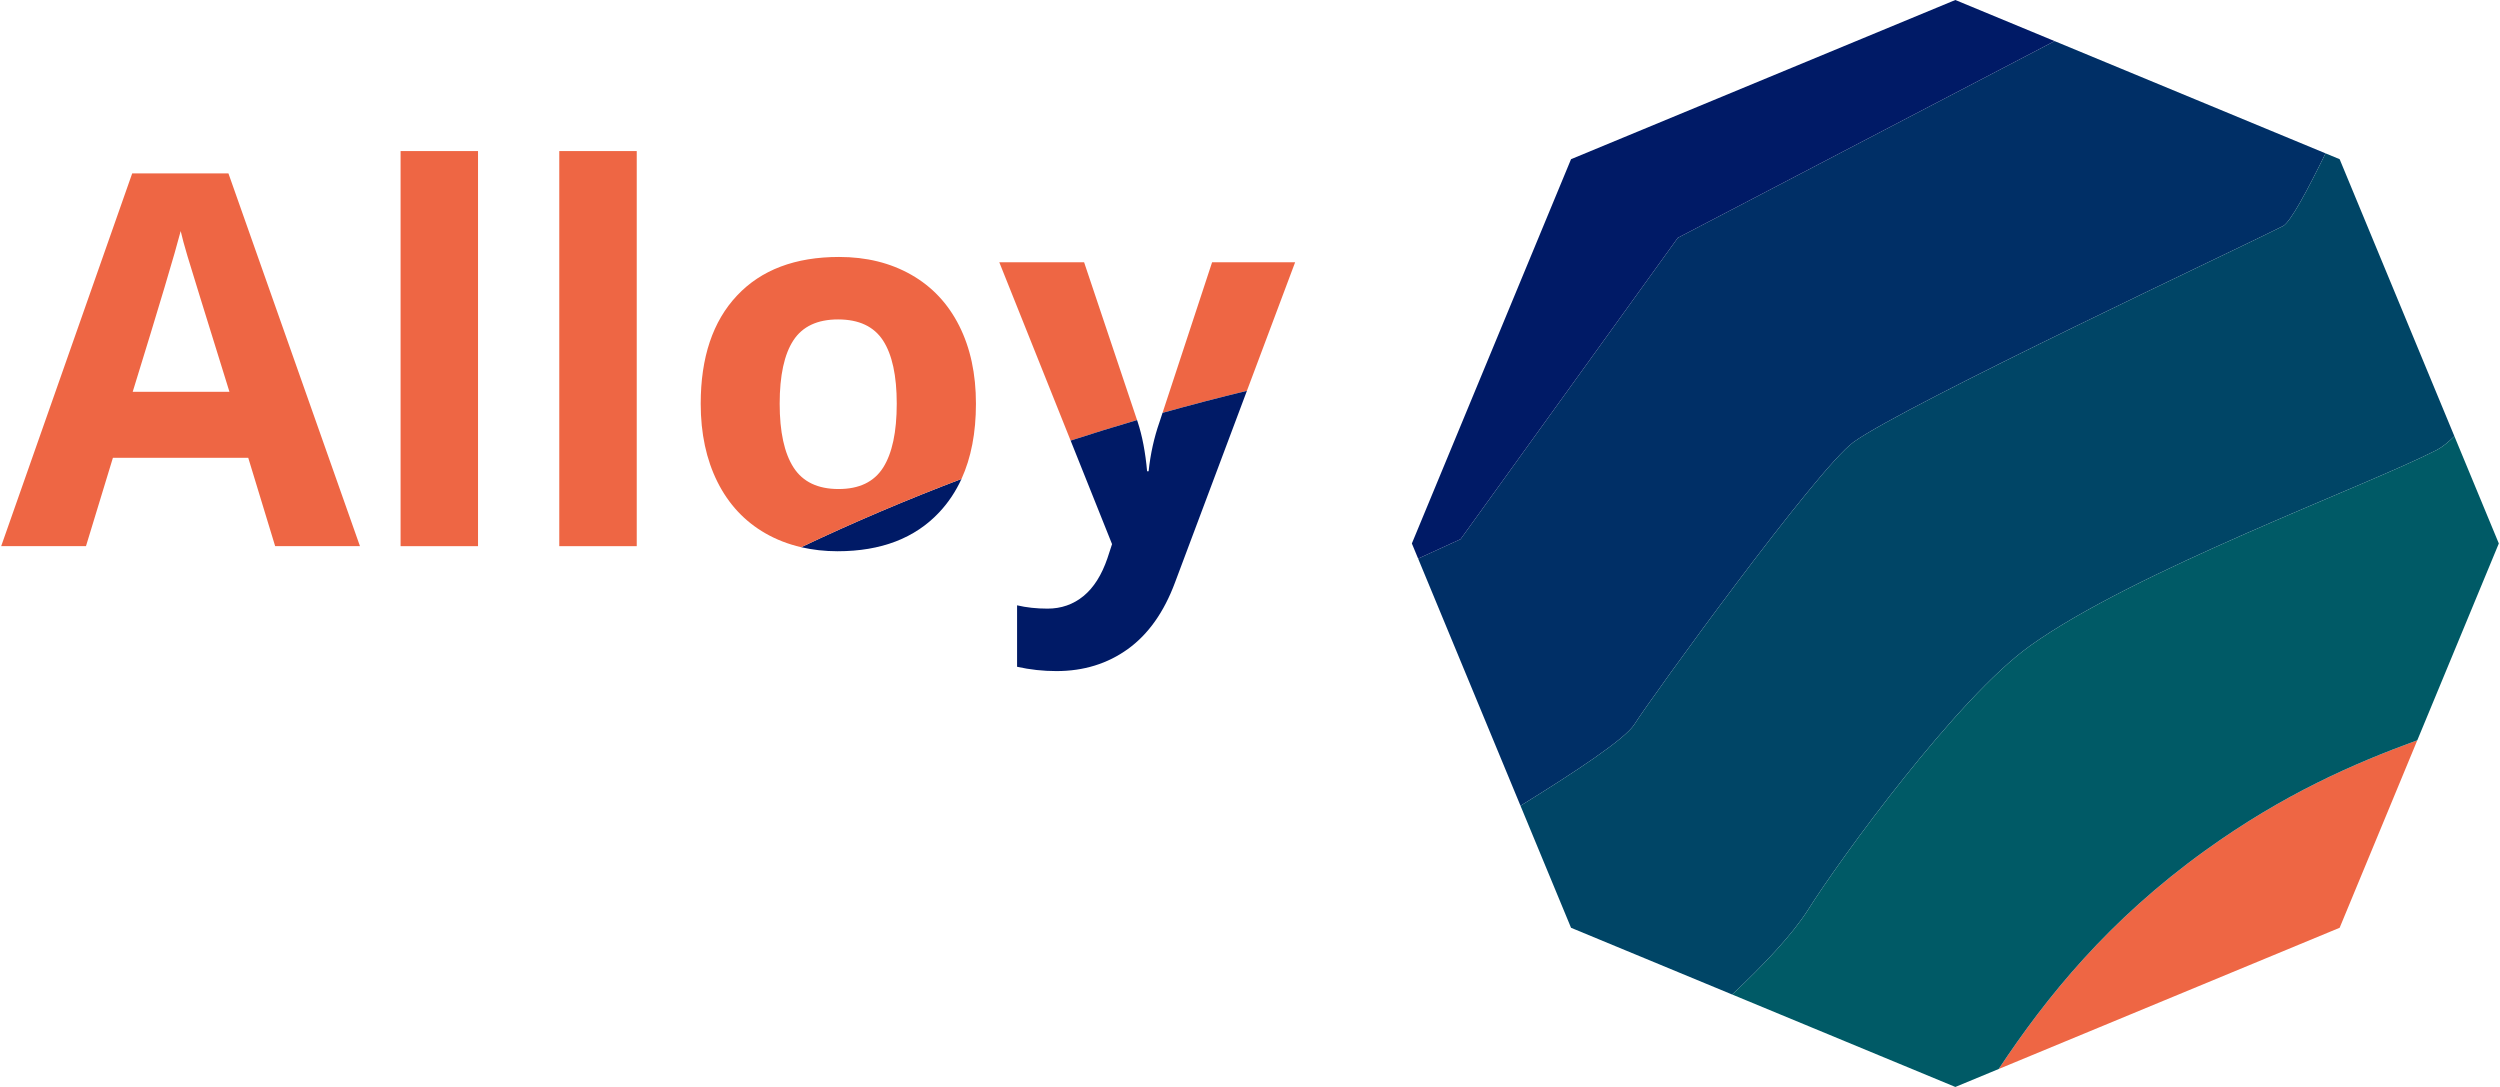
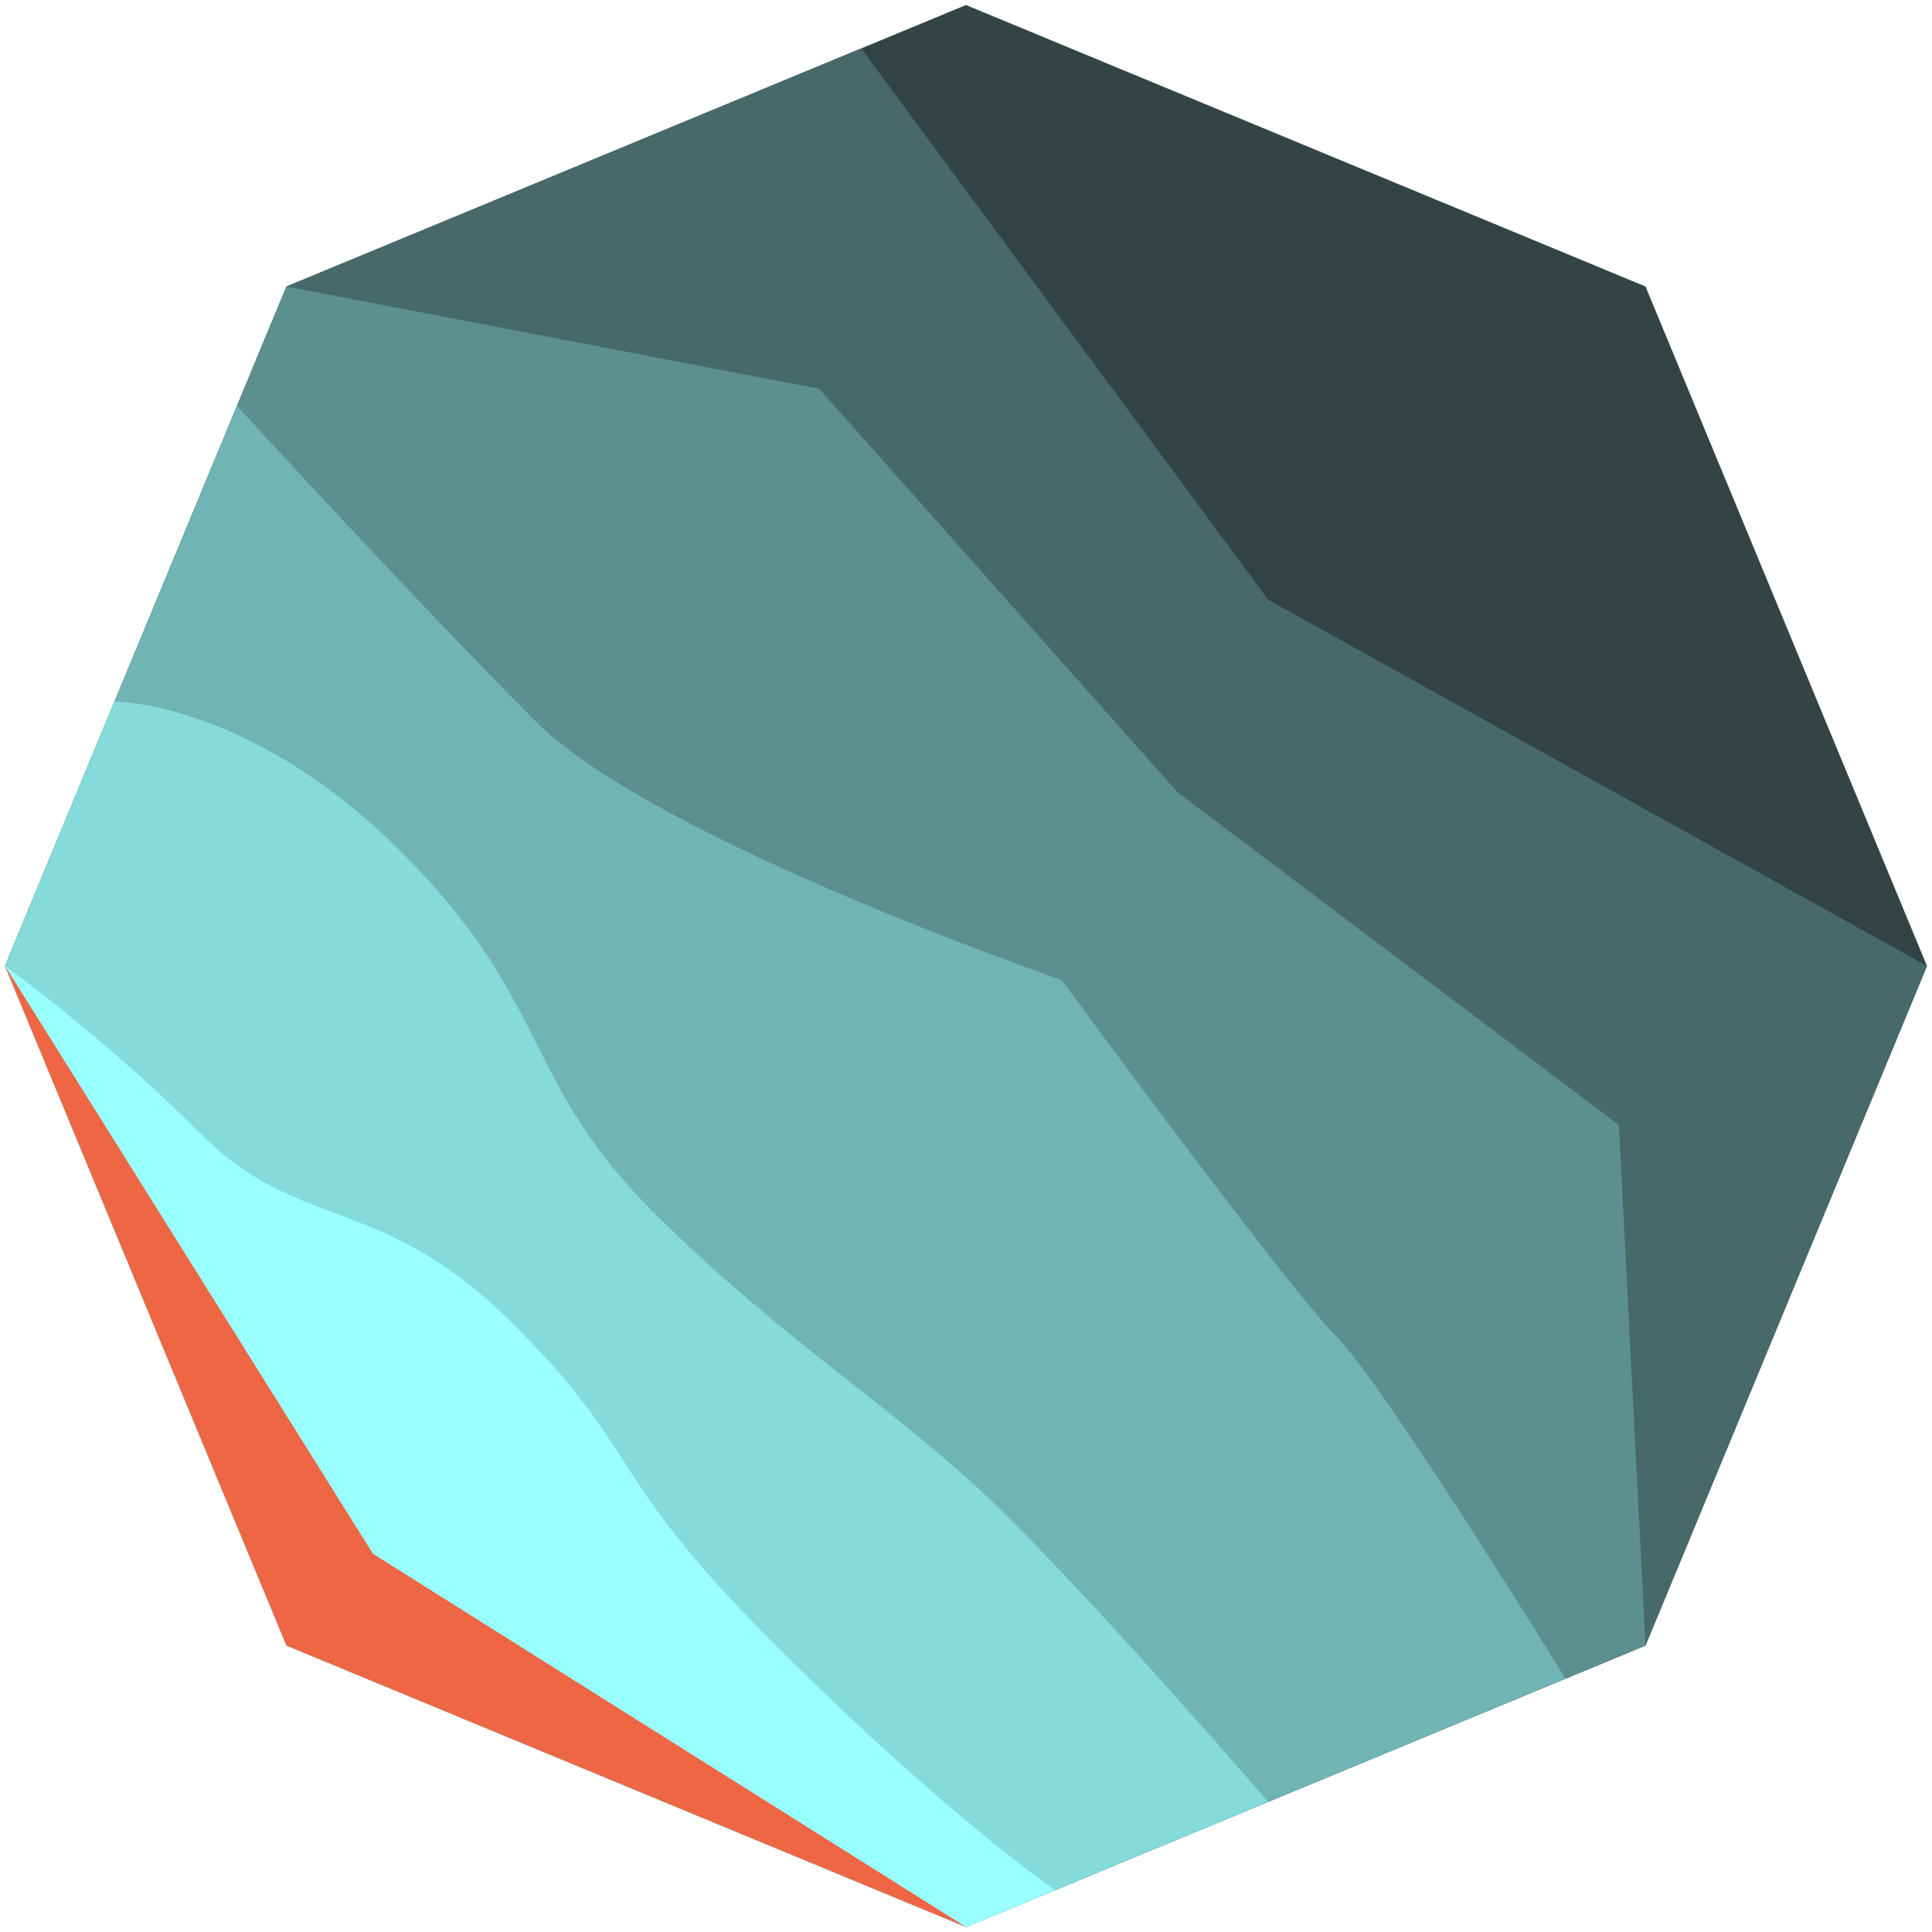
- <svg xmlns="http://www.w3.org/2000/svg" version="1.1" id="Laag_1" x="0px" y="0px" width="322px" height="140px" viewBox="0 0 322 140" enable-background="new 0 0 322 140" xml:space="preserve">
-   <rect x="-4571.377" y="558.197" fill="#1D0B00" width="1279.436" height="395.98" />
-   <path fill="#002F66" d="M216.102,30.63L188.12,69.448l-5.465,2.501l13.185,31.832c6.94-4.284,13.479-8.597,14.657-10.465  c2.159-3.422,23.595-33.033,28.256-36.387c6.694-4.818,50.739-25.471,55.292-27.809c0.948-0.487,3.111-4.531,5.485-9.369  L264.632,5.295L216.102,30.63z" />
-   <path fill="#EE6644" d="M257.429,137.688l43.917-18.191l10.003-24.15c-8.207,3.003-17.217,6.929-27.292,14.179  C271.588,118.5,263.604,128.375,257.429,137.688z" />
-   <polygon fill="#001A66" points="216.102,30.63 264.632,5.295 251.848,0 202.351,20.503 181.848,70 182.655,71.949 188.12,69.448 " />
-   <path fill="#004566" d="M294.045,29.12c-4.553,2.338-48.598,22.992-55.292,27.809c-4.661,3.354-26.097,32.965-28.256,36.387  c-1.178,1.868-7.717,6.181-14.657,10.465l6.51,15.717l20.752,8.595c4.095-3.845,7.787-7.761,9.773-10.909  c4.317-6.844,19.208-27.248,28.53-33.956c13.388-9.635,43.346-20.595,52.452-25.271c0.688-0.353,1.456-0.98,2.268-1.773  l-14.78-35.681l-1.815-0.752C297.157,24.589,294.993,28.634,294.045,29.12z" />
-   <path fill="#005A66" d="M261.405,83.228c-9.322,6.708-24.213,27.112-28.53,33.956c-1.986,3.147-5.678,7.064-9.773,10.909  L251.848,140l5.581-2.312c6.176-9.313,14.159-19.188,26.628-28.162c10.075-7.25,19.085-11.176,27.292-14.179L321.848,70  l-5.723-13.816c-0.812,0.793-1.58,1.42-2.268,1.773C304.751,62.633,274.793,73.593,261.405,83.228z" />
-   <path fill="none" d="M107.945,41.141c-2.66,0-4.578,0.898-5.758,2.697c-1.176,1.799-1.766,4.52-1.766,8.16  c0,3.619,0.594,6.355,1.783,8.208c1.189,1.854,3.123,2.78,5.805,2.78c2.66,0,4.572-0.921,5.74-2.764  c1.166-1.842,1.75-4.583,1.75-8.225c0-3.619-0.59-6.334-1.766-8.144C112.554,42.046,110.625,41.141,107.945,41.141z" />
-   <path fill="none" d="M23.273,29.759c-0.719,2.791-2.779,9.692-6.18,20.702h12.459c-3.205-10.312-5.01-16.145-5.412-17.497  C23.738,31.613,23.449,30.545,23.273,29.759z" />
-   <path fill="none" d="M147.746,60.698h0.195c0.24-2.245,0.709-4.36,1.406-6.345l0.387-1.176c-1.094,0.307-2.188,0.608-3.283,0.928  l0.083,0.248C147.125,56.141,147.527,58.257,147.746,60.698z" />
-   <path fill="#EE6644" d="M46.363,70.345l-16.941-48.01H17.027L0.152,70.345h10.922l3.469-11.381h17.43l3.467,11.381H46.363z   M17.093,50.462c3.4-11.01,5.461-17.911,6.18-20.702c0.176,0.785,0.465,1.854,0.867,3.205c0.402,1.353,2.207,7.185,5.412,17.497  H17.093z" />
-   <rect x="51.595" y="19.458" fill="#EE6644" width="9.975" height="50.888" />
-   <rect x="72.035" y="19.458" fill="#EE6644" width="9.977" height="50.888" />
-   <path fill="#001A66" d="M107.879,71c5.604,0,9.977-1.679,13.113-5.036c1.166-1.247,2.114-2.674,2.847-4.278  c-6.962,2.644-13.865,5.57-20.648,8.794C104.662,70.822,106.223,71,107.879,71z" />
-   <path fill="#EE6644" d="M123.545,41.959c-1.439-2.856-3.5-5.048-6.182-6.574c-2.682-1.525-5.777-2.289-9.289-2.289  c-5.645,0-10.027,1.657-13.145,4.972c-3.119,3.313-4.678,7.958-4.678,13.932c0,3.837,0.721,7.194,2.158,10.072  c1.439,2.878,3.5,5.086,6.182,6.623c1.416,0.812,2.951,1.403,4.599,1.786c6.784-3.225,13.686-6.151,20.648-8.794  c1.241-2.717,1.864-5.945,1.864-9.687C125.703,48.162,124.984,44.815,123.545,41.959z M113.75,60.223  c-1.168,1.843-3.08,2.764-5.74,2.764c-2.682,0-4.615-0.927-5.805-2.78c-1.189-1.853-1.783-4.589-1.783-8.208  c0-3.641,0.59-6.361,1.766-8.16c1.18-1.799,3.098-2.697,5.758-2.697c2.68,0,4.609,0.904,5.789,2.714  c1.176,1.81,1.766,4.524,1.766,8.144C115.5,55.64,114.916,58.382,113.75,60.223z" />
-   <path fill="#EE6644" d="M166.812,33.783h-10.695l-6.383,19.394c3.631-1.018,7.256-1.964,10.869-2.841L166.812,33.783z" />
-   <path fill="#EE6644" d="M139.634,33.783h-10.924l9.187,22.966c2.85-0.922,5.702-1.811,8.554-2.644L139.634,33.783z" />
-   <path fill="#001A66" d="M149.734,53.177l-0.387,1.176c-0.697,1.984-1.166,4.1-1.406,6.345h-0.195  c-0.219-2.441-0.621-4.557-1.211-6.345l-0.083-0.248c-2.852,0.833-5.704,1.721-8.554,2.644l5.334,13.335l-0.588,1.799  c-0.742,2.18-1.773,3.81-3.09,4.89c-1.32,1.079-2.863,1.618-4.629,1.618c-1.418,0-2.727-0.142-3.926-0.425v7.914  c1.658,0.371,3.348,0.556,5.07,0.556c3.51,0,6.578-0.948,9.207-2.845c2.625-1.896,4.648-4.753,6.066-8.568l9.26-24.686  C156.99,51.213,153.365,52.159,149.734,53.177z" />
+ <svg xmlns="http://www.w3.org/2000/svg" version="1.1" id="Laag_1" x="0px" y="0px" width="139.726px" height="139.726px" viewBox="0 0 139.726 139.726" enable-background="new 0 0 139.726 139.726" xml:space="preserve">
+   <g>
+     <g>
+       <polygon fill="#334444" points="20.719,119.007 0.363,69.863 20.719,20.719 69.863,0.363 119.007,20.719 139.363,69.863     119.007,119.007 69.863,139.363   " />
+     </g>
+     <polygon fill="#476969" points="20.719,119.007 0.363,69.863 20.719,20.719 62.281,3.503 91.718,43.375 139.363,69.863    119.007,119.007 69.863,139.363  " />
+     <polygon fill="#5C8F8F" points="20.719,119.007 0.363,69.863 20.719,20.719 59.255,28.12 85.178,57.311 117.081,81.359    119.007,119.007 69.863,139.363  " />
+     <path fill="#70B4B4" d="M20.719,119.007L0.363,69.863l16.778-40.506c0,0,13.122,14.328,21.637,22.844s38.005,18.675,38.005,18.675   s16.288,22.196,19.816,25.724c3.528,3.528,16.621,24.805,16.621,24.805l-43.357,17.959L20.719,119.007z" />
+     <path fill="#85DADA" d="M20.719,119.007L0.363,69.863l7.925-19.134c0,0,9.854-0.004,20.739,10.881s8.62,16.447,18.212,26.039   s18.066,14.462,25.725,22.122s18.753,20.539,18.753,20.539l-21.855,9.053L20.719,119.007z" />
+     <path fill="#99FFFF" d="M20.719,119.007L0.363,69.863c0,0,6.994,4.974,14.171,12.152c7.177,7.177,13.068,4.222,22.606,13.76   s6.368,10.627,18.838,23.098s20.327,17.822,20.327,17.822l-6.443,2.669L20.719,119.007z" />
+     <path fill="#EE6644" d="M0.363,69.863l20.356,49.144l49.144,20.356l-42.891-26.989L0.363,69.863z" />
+   </g>
</svg>
